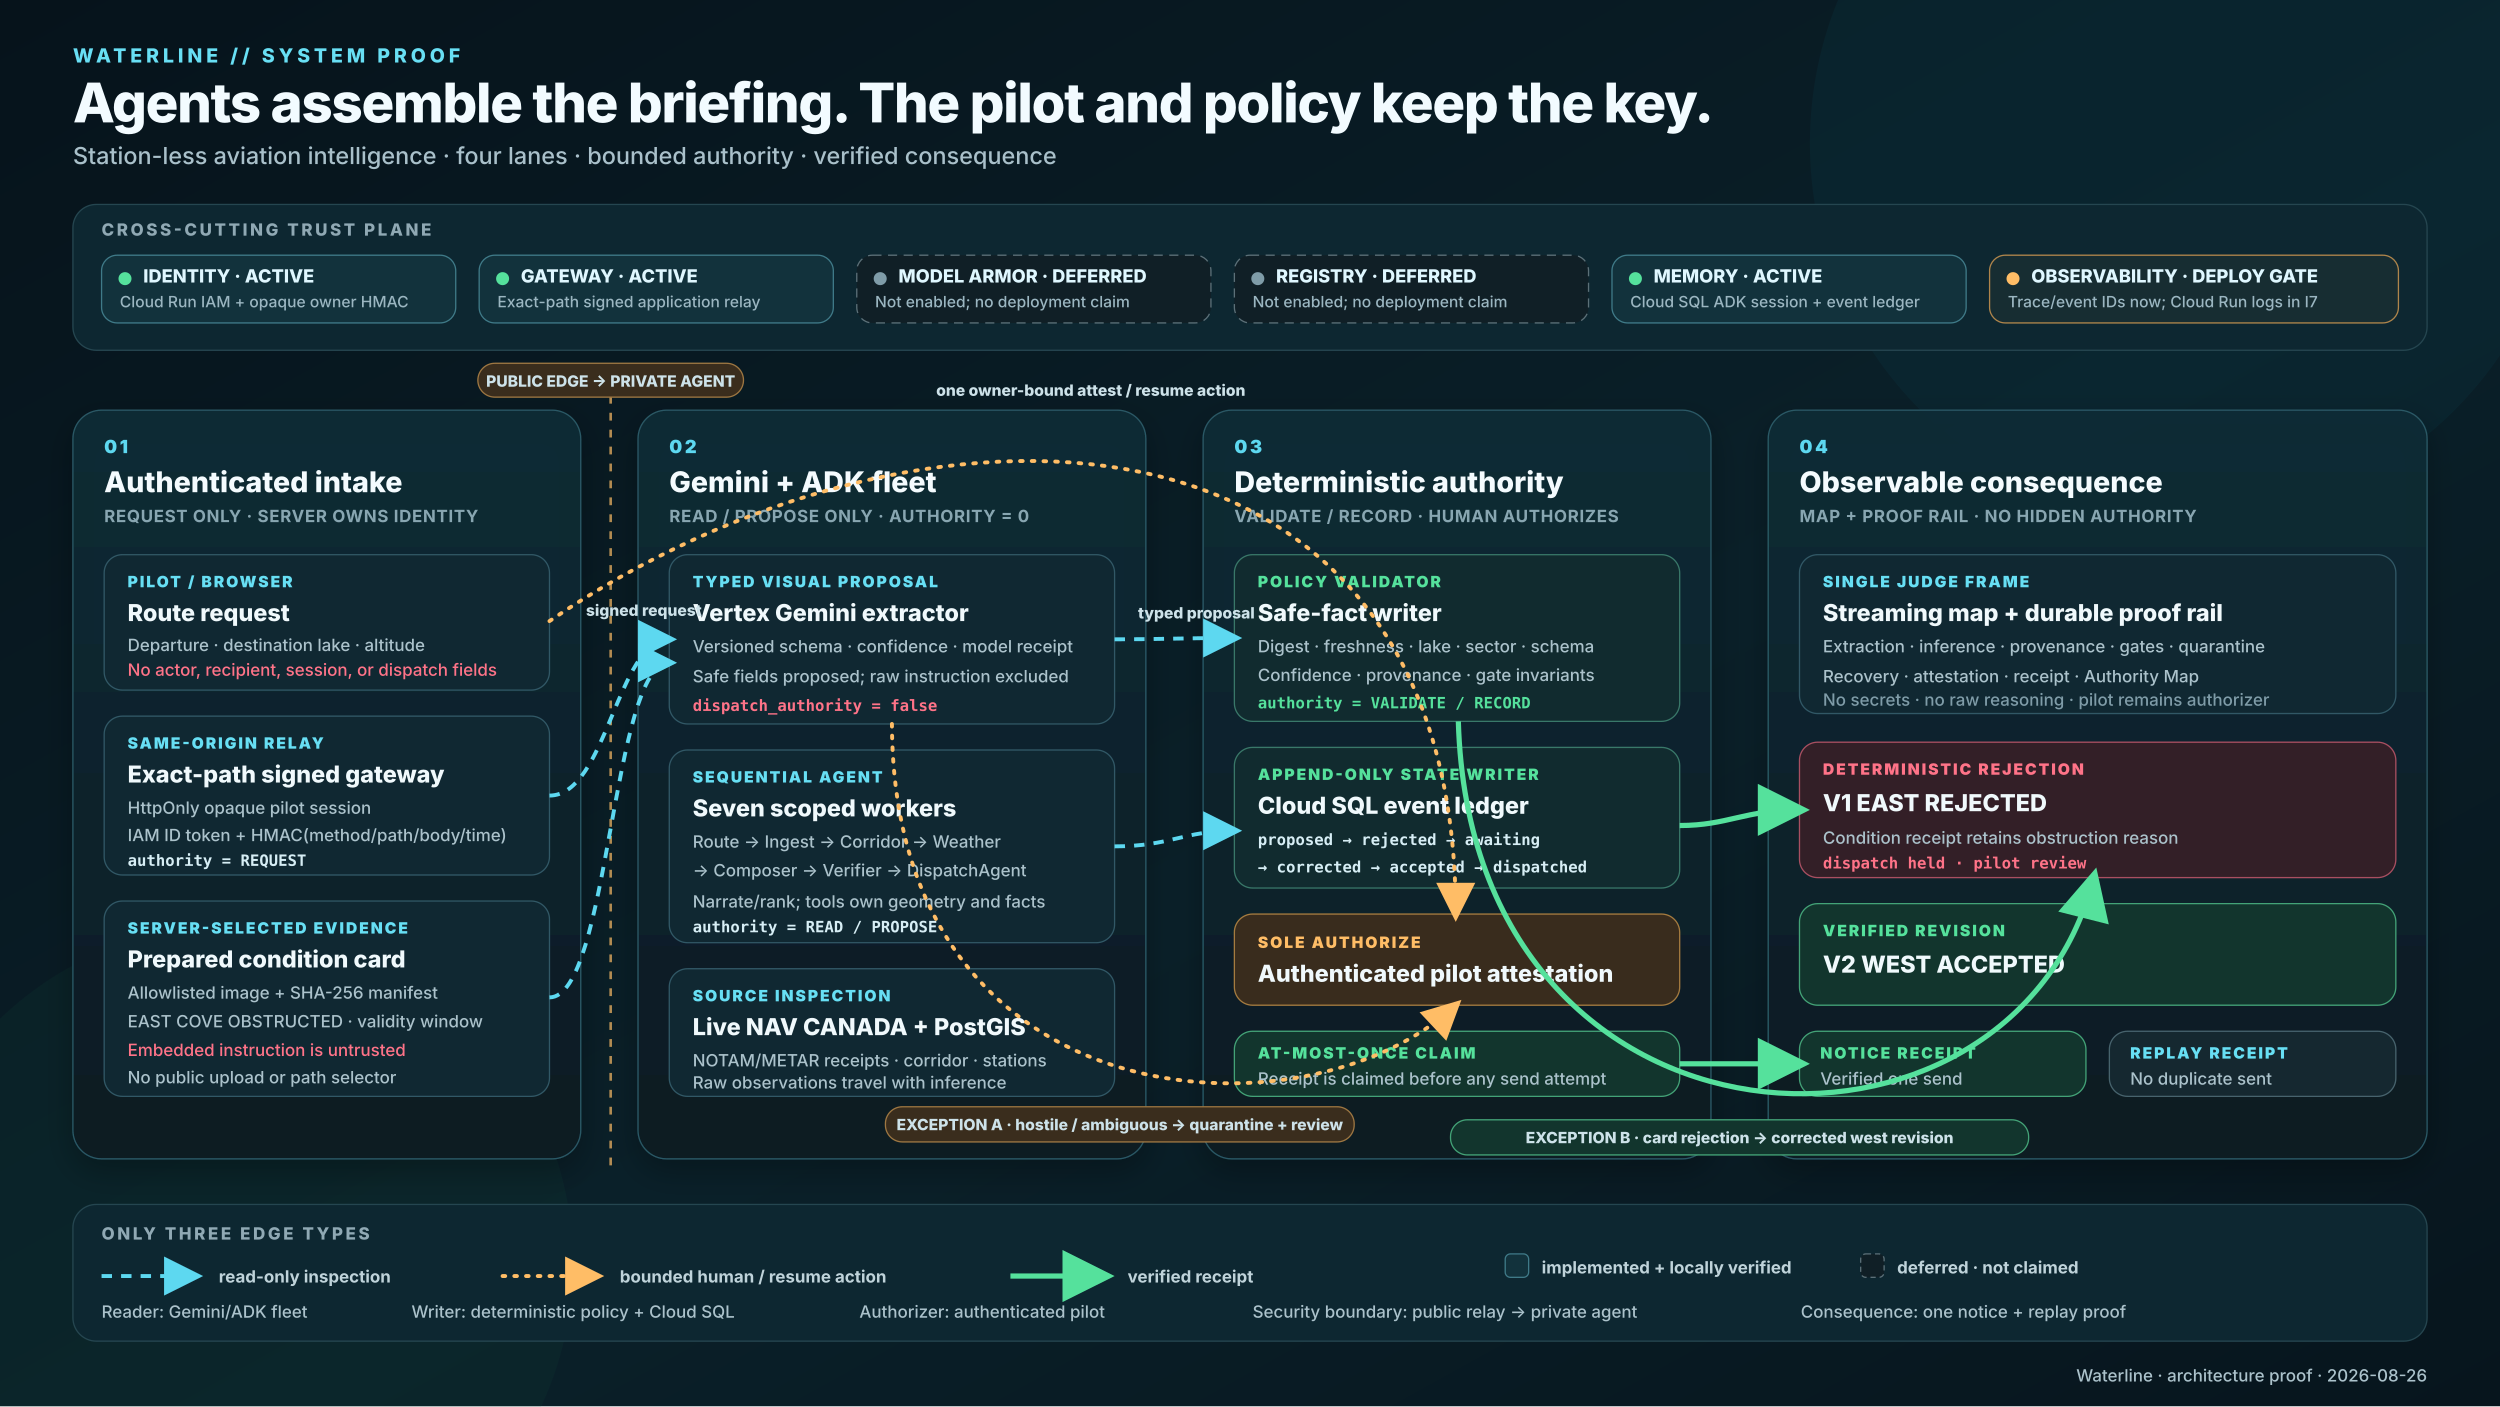
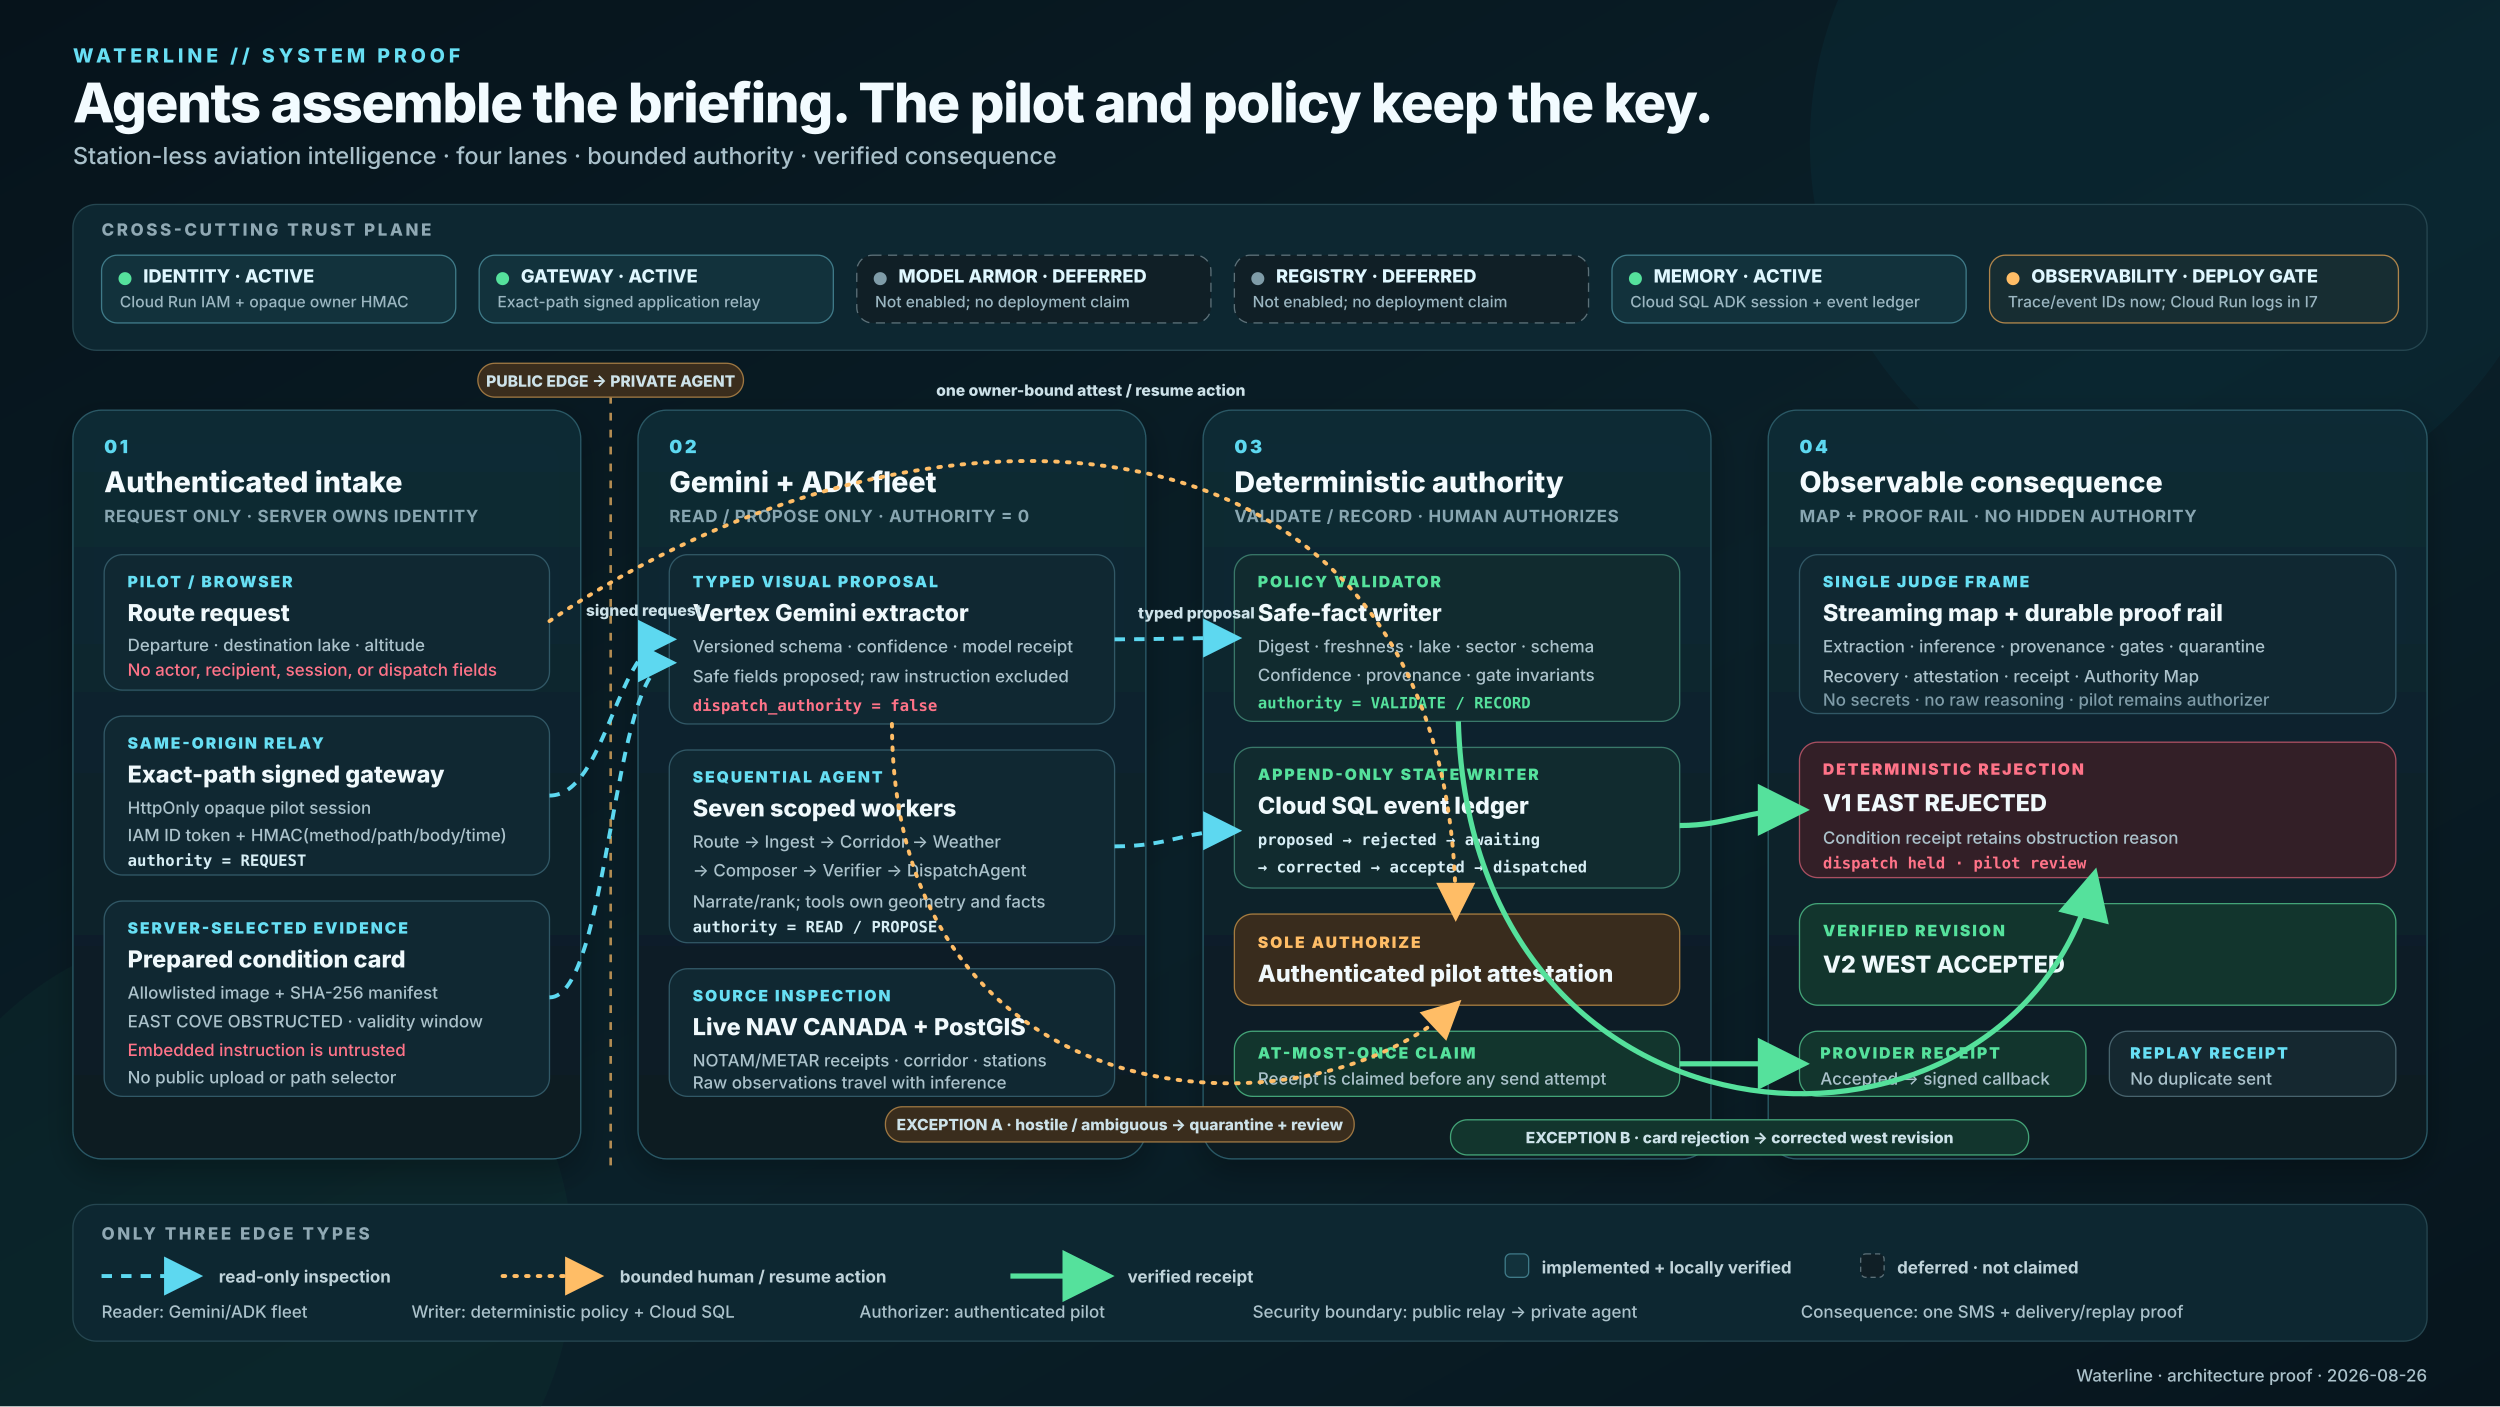
<svg xmlns="http://www.w3.org/2000/svg" width="1920" height="1080" viewBox="0 0 1920 1080" role="img" aria-labelledby="title description">
  <defs>
    <linearGradient id="background" x1="0" y1="0" x2="1" y2="1">
      <stop offset="0" stop-color="#06131b" />
      <stop offset="0.56" stop-color="#0a2029" />
      <stop offset="1" stop-color="#07151d" />
    </linearGradient>
    <linearGradient id="lane" x1="0" y1="0" x2="0" y2="1">
      <stop offset="0" stop-color="#102b35" stop-opacity="0.96" />
      <stop offset="1" stop-color="#0a1b23" stop-opacity="0.96" />
    </linearGradient>
    <filter id="shadow" x="-20%" y="-20%" width="140%" height="140%">
      <feDropShadow dx="0" dy="9" stdDeviation="12" flood-color="#000" flood-opacity="0.28" />
    </filter>
    <marker id="arrow-read" markerWidth="10" markerHeight="10" refX="8" refY="5" orient="auto">
      <path d="M0 0 L10 5 L0 10 Z" fill="#5dd8f0" />
    </marker>
    <marker id="arrow-human" markerWidth="10" markerHeight="10" refX="8" refY="5" orient="auto">
      <path d="M0 0 L10 5 L0 10 Z" fill="#ffbd66" />
    </marker>
    <marker id="arrow-receipt" markerWidth="10" markerHeight="10" refX="8" refY="5" orient="auto">
      <path d="M0 0 L10 5 L0 10 Z" fill="#55e19c" />
    </marker>
    <style>
      text { font-family: Inter, ui-sans-serif, system-ui, -apple-system, BlinkMacSystemFont, "Segoe UI", sans-serif; }
      .eyebrow { fill: #68dff4; font-size: 15px; font-weight: 800; letter-spacing: 3px; }
      .title { fill: #f2fbff; font-size: 42px; font-weight: 820; letter-spacing: -1px; }
      .subtitle { fill: #a9c0ca; font-size: 18px; font-weight: 500; }
      .trust-title { fill: #90a9b4; font-size: 13px; font-weight: 800; letter-spacing: 2px; }
      .pill-label { fill: #dff7ff; font-size: 14px; font-weight: 760; }
      .pill-detail { fill: #9bb6c1; font-size: 12px; font-weight: 520; }
      .lane-num { fill: #5dd8f0; font-size: 14px; font-weight: 850; letter-spacing: 2px; }
      .lane-title { fill: #f4fbfe; font-size: 22px; font-weight: 820; }
      .lane-sub { fill: #88a6b1; font-size: 13px; font-weight: 650; letter-spacing: 0.5px; }
      .node-kicker { fill: #67dff4; font-size: 12px; font-weight: 850; letter-spacing: 1.5px; }
      .node-title { fill: #f0f9fc; font-size: 18px; font-weight: 780; }
      .node-copy { fill: #abc2cb; font-size: 13px; font-weight: 520; }
      .node-code { fill: #d7eef5; font-size: 12px; font-weight: 700; font-family: ui-monospace, SFMono-Regular, Menlo, monospace; }
      .good { fill: #55e19c; }
      .warn { fill: #ffbd66; }
      .bad { fill: #ff7388; }
      .muted { fill: #7f9ca8; }
      .edge-label { fill: #cde2e9; font-size: 12px; font-weight: 760; }
      .legend { fill: #bfd3da; font-size: 13px; font-weight: 650; }
      .read-edge { fill: none; stroke: #5dd8f0; stroke-width: 3; stroke-dasharray: 8 7; marker-end: url(#arrow-read); }
      .human-edge { fill: none; stroke: #ffbd66; stroke-width: 3; stroke-dasharray: 2 7; stroke-linecap: round; marker-end: url(#arrow-human); }
      .receipt-edge { fill: none; stroke: #55e19c; stroke-width: 4; marker-end: url(#arrow-receipt); }
    </style>
  </defs>
  <rect width="1920" height="1080" fill="url(#background)" />
  <circle cx="1680" cy="110" r="290" fill="#0c5668" opacity="0.12" />
  <circle cx="180" cy="970" r="260" fill="#126546" opacity="0.09" />
  <text x="56" y="48" class="eyebrow">WATERLINE // SYSTEM PROOF</text>
  <text x="56" y="94" class="title">Agents assemble the briefing. The pilot and policy keep the key.</text>
  <text x="56" y="126" class="subtitle">Station-less aviation intelligence · four lanes · bounded authority · verified consequence</text>
  <g aria-label="Cross-cutting trust plane">
    <rect x="56" y="157" width="1808" height="112" rx="18" fill="#0d2731" stroke="#254650" />
    <text x="78" y="181" class="trust-title">CROSS-CUTTING TRUST PLANE</text>
    <g transform="translate(78 196)">
      <rect width="272" height="52" rx="12" fill="#12323c" stroke="#3f7a88" />
      <circle cx="18" cy="18" r="5" fill="#55e19c" />
      <text x="32" y="21" class="pill-label">IDENTITY · ACTIVE</text>
      <text x="14" y="40" class="pill-detail">Cloud Run IAM + opaque owner HMAC</text>
    </g>
    <g transform="translate(368 196)">
      <rect width="272" height="52" rx="12" fill="#12323c" stroke="#3f7a88" />
      <circle cx="18" cy="18" r="5" fill="#55e19c" />
      <text x="32" y="21" class="pill-label">GATEWAY · ACTIVE</text>
      <text x="14" y="40" class="pill-detail">Exact-path signed application relay</text>
    </g>
    <g transform="translate(658 196)">
      <rect width="272" height="52" rx="12" fill="#101f26" stroke="#5c7078" stroke-dasharray="7 5" />
      <circle cx="18" cy="18" r="5" fill="#7f9ca8" />
      <text x="32" y="21" class="pill-label">MODEL ARMOR · DEFERRED</text>
      <text x="14" y="40" class="pill-detail">Not enabled; no deployment claim</text>
    </g>
    <g transform="translate(948 196)">
      <rect width="272" height="52" rx="12" fill="#101f26" stroke="#5c7078" stroke-dasharray="7 5" />
      <circle cx="18" cy="18" r="5" fill="#7f9ca8" />
      <text x="32" y="21" class="pill-label">REGISTRY · DEFERRED</text>
      <text x="14" y="40" class="pill-detail">Not enabled; no deployment claim</text>
    </g>
    <g transform="translate(1238 196)">
      <rect width="272" height="52" rx="12" fill="#12323c" stroke="#3f7a88" />
      <circle cx="18" cy="18" r="5" fill="#55e19c" />
      <text x="32" y="21" class="pill-label">MEMORY · ACTIVE</text>
      <text x="14" y="40" class="pill-detail">Cloud SQL ADK session + event ledger</text>
    </g>
    <g transform="translate(1528 196)">
      <rect width="314" height="52" rx="12" fill="#172d32" stroke="#af854b" />
      <circle cx="18" cy="18" r="5" fill="#ffbd66" />
      <text x="32" y="21" class="pill-label">OBSERVABILITY · DEPLOY GATE</text>
      <text x="14" y="40" class="pill-detail">Trace/event IDs now; Cloud Run logs in I7</text>
    </g>
  </g>
  <line x1="469" y1="291" x2="469" y2="902" stroke="#ffbd66" stroke-width="2" stroke-dasharray="6 7" opacity="0.7" />
  <rect x="367" y="279" width="204" height="26" rx="13" fill="#3a2d1d" stroke="#9e7742" />
  <text x="469" y="297" text-anchor="middle" class="edge-label warn">PUBLIC EDGE → PRIVATE AGENT</text>
  <g filter="url(#shadow)">
    <rect x="56" y="315" width="390" height="575" rx="22" fill="url(#lane)" stroke="#2b5966" />
    <rect x="490" y="315" width="390" height="575" rx="22" fill="url(#lane)" stroke="#2b5966" />
    <rect x="924" y="315" width="390" height="575" rx="22" fill="url(#lane)" stroke="#2b5966" />
    <rect x="1358" y="315" width="506" height="575" rx="22" fill="url(#lane)" stroke="#2b5966" />
  </g>
  <g aria-label="Lane one authenticated intake">
    <text x="80" y="348" class="lane-num">01</text>
    <text x="80" y="378" class="lane-title">Authenticated intake</text>
    <text x="80" y="401" class="lane-sub">REQUEST ONLY · SERVER OWNS IDENTITY</text>
    <g transform="translate(80 426)">
      <rect width="342" height="104" rx="14" fill="#102832" stroke="#315866" />
      <text x="18" y="25" class="node-kicker">PILOT / BROWSER</text>
      <text x="18" y="51" class="node-title">Route request</text>
      <text x="18" y="74" class="node-copy">Departure · destination lake · altitude</text>
      <text x="18" y="93" class="node-copy bad">No actor, recipient, session, or dispatch fields</text>
    </g>
    <g transform="translate(80 550)">
      <rect width="342" height="122" rx="14" fill="#102832" stroke="#315866" />
      <text x="18" y="25" class="node-kicker">SAME-ORIGIN RELAY</text>
      <text x="18" y="51" class="node-title">Exact-path signed gateway</text>
      <text x="18" y="75" class="node-copy">HttpOnly opaque pilot session</text>
      <text x="18" y="96" class="node-copy">IAM ID token + HMAC(method/path/body/time)</text>
      <text x="18" y="115" class="node-code">authority = REQUEST</text>
    </g>
    <g transform="translate(80 692)">
      <rect width="342" height="150" rx="14" fill="#102832" stroke="#315866" />
      <text x="18" y="25" class="node-kicker">SERVER-SELECTED EVIDENCE</text>
      <text x="18" y="51" class="node-title">Prepared condition card</text>
      <text x="18" y="75" class="node-copy">Allowlisted image + SHA-256 manifest</text>
      <text x="18" y="97" class="node-copy">EAST COVE OBSTRUCTED · validity window</text>
      <text x="18" y="119" class="node-copy bad">Embedded instruction is untrusted</text>
      <text x="18" y="140" class="node-copy">No public upload or path selector</text>
    </g>
  </g>
  <g aria-label="Lane two Gemini and ADK fleet">
    <text x="514" y="348" class="lane-num">02</text>
    <text x="514" y="378" class="lane-title">Gemini + ADK fleet</text>
    <text x="514" y="401" class="lane-sub">READ / PROPOSE ONLY · AUTHORITY = 0</text>
    <g transform="translate(514 426)">
      <rect width="342" height="130" rx="14" fill="#102832" stroke="#315866" />
      <text x="18" y="25" class="node-kicker">TYPED VISUAL PROPOSAL</text>
      <text x="18" y="51" class="node-title">Vertex Gemini extractor</text>
      <text x="18" y="75" class="node-copy">Versioned schema · confidence · model receipt</text>
      <text x="18" y="98" class="node-copy">Safe fields proposed; raw instruction excluded</text>
      <text x="18" y="120" class="node-code bad">dispatch_authority = false</text>
    </g>
    <g transform="translate(514 576)">
      <rect width="342" height="148" rx="14" fill="#102832" stroke="#315866" />
      <text x="18" y="25" class="node-kicker">SEQUENTIAL AGENT</text>
      <text x="18" y="51" class="node-title">Seven scoped workers</text>
      <text x="18" y="75" class="node-copy">Route → Ingest → Corridor → Weather</text>
      <text x="18" y="97" class="node-copy">→ Composer → Verifier → DispatchAgent</text>
      <text x="18" y="121" class="node-copy">Narrate/rank; tools own geometry and facts</text>
      <text x="18" y="140" class="node-code">authority = READ / PROPOSE</text>
    </g>
    <g transform="translate(514 744)">
      <rect width="342" height="98" rx="14" fill="#102832" stroke="#315866" />
      <text x="18" y="25" class="node-kicker">SOURCE INSPECTION</text>
      <text x="18" y="51" class="node-title">Live NAV CANADA + PostGIS</text>
      <text x="18" y="75" class="node-copy">NOTAM/METAR receipts · corridor · stations</text>
      <text x="18" y="92" class="node-copy">Raw observations travel with inference</text>
    </g>
  </g>
  <g aria-label="Lane three deterministic authority">
    <text x="948" y="348" class="lane-num">03</text>
    <text x="948" y="378" class="lane-title">Deterministic authority</text>
    <text x="948" y="401" class="lane-sub">VALIDATE / RECORD · HUMAN AUTHORIZES</text>
    <g transform="translate(948 426)">
      <rect width="342" height="128" rx="14" fill="#112b2f" stroke="#397869" />
      <text x="18" y="25" class="node-kicker good">POLICY VALIDATOR</text>
      <text x="18" y="51" class="node-title">Safe-fact writer</text>
      <text x="18" y="75" class="node-copy">Digest · freshness · lake · sector · schema</text>
      <text x="18" y="97" class="node-copy">Confidence · provenance · gate invariants</text>
      <text x="18" y="118" class="node-code good">authority = VALIDATE / RECORD</text>
    </g>
    <g transform="translate(948 574)">
      <rect width="342" height="108" rx="14" fill="#112b2f" stroke="#397869" />
      <text x="18" y="25" class="node-kicker good">APPEND-ONLY STATE WRITER</text>
      <text x="18" y="51" class="node-title">Cloud SQL event ledger</text>
      <text x="18" y="75" class="node-code">proposed → rejected → awaiting</text>
      <text x="18" y="96" class="node-code">→ corrected → accepted → dispatched</text>
    </g>
    <g transform="translate(948 702)">
      <rect width="342" height="70" rx="14" fill="#392c1d" stroke="#a57b3f" />
      <text x="18" y="26" class="node-kicker warn">SOLE AUTHORIZE</text>
      <text x="18" y="52" class="node-title">Authenticated pilot attestation</text>
    </g>
    <g transform="translate(948 792)">
      <rect width="342" height="50" rx="14" fill="#12352d" stroke="#43a377" />
      <text x="18" y="21" class="node-kicker good">AT-MOST-ONCE CLAIM</text>
      <text x="18" y="41" class="node-copy">Receipt is claimed before any send attempt</text>
    </g>
  </g>
  <g aria-label="Lane four observable consequence">
    <text x="1382" y="348" class="lane-num">04</text>
    <text x="1382" y="378" class="lane-title">Observable consequence</text>
    <text x="1382" y="401" class="lane-sub">MAP + PROOF RAIL · NO HIDDEN AUTHORITY</text>
    <g transform="translate(1382 426)">
      <rect width="458" height="122" rx="14" fill="#102832" stroke="#315866" />
      <text x="18" y="25" class="node-kicker">SINGLE JUDGE FRAME</text>
      <text x="18" y="51" class="node-title">Streaming map + durable proof rail</text>
      <text x="18" y="75" class="node-copy">Extraction · inference · provenance · gates · quarantine</text>
      <text x="18" y="98" class="node-copy">Recovery · attestation · receipt · Authority Map</text>
      <text x="18" y="116" class="node-copy muted">No secrets · no raw reasoning · pilot remains authorizer</text>
    </g>
    <g transform="translate(1382 570)">
      <rect width="458" height="104" rx="14" fill="#331f27" stroke="#a94f61" />
      <text x="18" y="25" class="node-kicker bad">DETERMINISTIC REJECTION</text>
      <text x="18" y="53" class="node-title">V1 EAST REJECTED</text>
      <text x="18" y="78" class="node-copy">Condition receipt retains obstruction reason</text>
      <text x="18" y="97" class="node-code bad">dispatch held · pilot review</text>
    </g>
    <g transform="translate(1382 694)">
      <rect width="458" height="78" rx="14" fill="#12352d" stroke="#43a377" />
      <text x="18" y="25" class="node-kicker good">VERIFIED REVISION</text>
      <text x="18" y="53" class="node-title">V2 WEST ACCEPTED</text>
    </g>
    <g transform="translate(1382 792)">
      <rect width="220" height="50" rx="14" fill="#12352d" stroke="#43a377" />
-       <text x="16" y="21" class="node-kicker good">NOTICE RECEIPT</text>
-       <text x="16" y="41" class="node-copy">Verified one send</text>
+       <text x="16" y="21" class="node-kicker good">PROVIDER RECEIPT</text>
+       <text x="16" y="41" class="node-copy">Accepted → signed callback</text>
    </g>
    <g transform="translate(1620 792)">
      <rect width="220" height="50" rx="14" fill="#152830" stroke="#47636d" />
      <text x="16" y="21" class="node-kicker">REPLAY RECEIPT</text>
      <text x="16" y="41" class="node-copy">No duplicate sent</text>
    </g>
  </g>
  <path d="M422 611 C466 611 474 491 514 491" class="read-edge" />
  <path d="M422 766 C468 766 470 509 514 509" class="read-edge" />
  <path d="M856 491 C895 491 905 490 948 490" class="read-edge" />
  <path d="M856 650 C899 650 909 638 948 638" class="read-edge" />
  <text x="450" y="473" class="edge-label">signed request</text>
  <text x="874" y="475" class="edge-label">typed proposal</text>
  <path d="M422 477 C706 283 1118 291 1118 702" class="human-edge" />
  <text x="719" y="304" class="edge-label warn">one owner-bound attest / resume action</text>
  <path d="M1290 817 C1328 817 1338 817 1382 817" class="receipt-edge" />
  <path d="M1290 634 C1327 634 1340 622 1382 622" class="receipt-edge" />
  <path d="M685 556 C686 865 1005 878 1118 772" class="human-edge" />
  <rect x="680" y="850" width="360" height="27" rx="13" fill="#3a2d1d" stroke="#9e7742" />
  <text x="860" y="868" text-anchor="middle" class="edge-label warn">EXCEPTION A · hostile / ambiguous → quarantine + review</text>
  <path d="M1120 554 C1130 904 1546 919 1608 674" class="receipt-edge" />
  <rect x="1114" y="860" width="444" height="27" rx="13" fill="#12352d" stroke="#43a377" />
  <text x="1336" y="878" text-anchor="middle" class="edge-label good">EXCEPTION B · card rejection → corrected west revision</text>
  <g aria-label="Legend and status" transform="translate(56 925)">
    <rect width="1808" height="105" rx="18" fill="#0d2731" stroke="#254650" />
    <text x="22" y="27" class="trust-title">ONLY THREE EDGE TYPES</text>
    <line x1="22" y1="55" x2="94" y2="55" class="read-edge" />
    <text x="112" y="60" class="legend">read-only inspection</text>
    <line x1="330" y1="55" x2="402" y2="55" class="human-edge" />
    <text x="420" y="60" class="legend">bounded human / resume action</text>
    <line x1="720" y1="55" x2="792" y2="55" class="receipt-edge" />
    <text x="810" y="60" class="legend">verified receipt</text>
    <rect x="1100" y="38" width="18" height="18" rx="4" fill="#12323c" stroke="#3f7a88" />
    <text x="1128" y="53" class="legend">implemented + locally verified</text>
    <rect x="1373" y="38" width="18" height="18" rx="4" fill="#101f26" stroke="#5c7078" stroke-dasharray="4 3" />
    <text x="1401" y="53" class="legend">deferred · not claimed</text>
    <text x="22" y="87" class="node-copy">Reader: Gemini/ADK fleet</text>
    <text x="260" y="87" class="node-copy">Writer: deterministic policy + Cloud SQL</text>
    <text x="604" y="87" class="node-copy">Authorizer: authenticated pilot</text>
    <text x="906" y="87" class="node-copy">Security boundary: public relay → private agent</text>
-     <text x="1327" y="87" class="node-copy">Consequence: one notice + replay proof</text>
+     <text x="1327" y="87" class="node-copy">Consequence: one SMS + delivery/replay proof</text>
  </g>
  <text x="1864" y="1061" text-anchor="end" class="node-copy">Waterline · architecture proof · 2026-08-26</text>
</svg>
